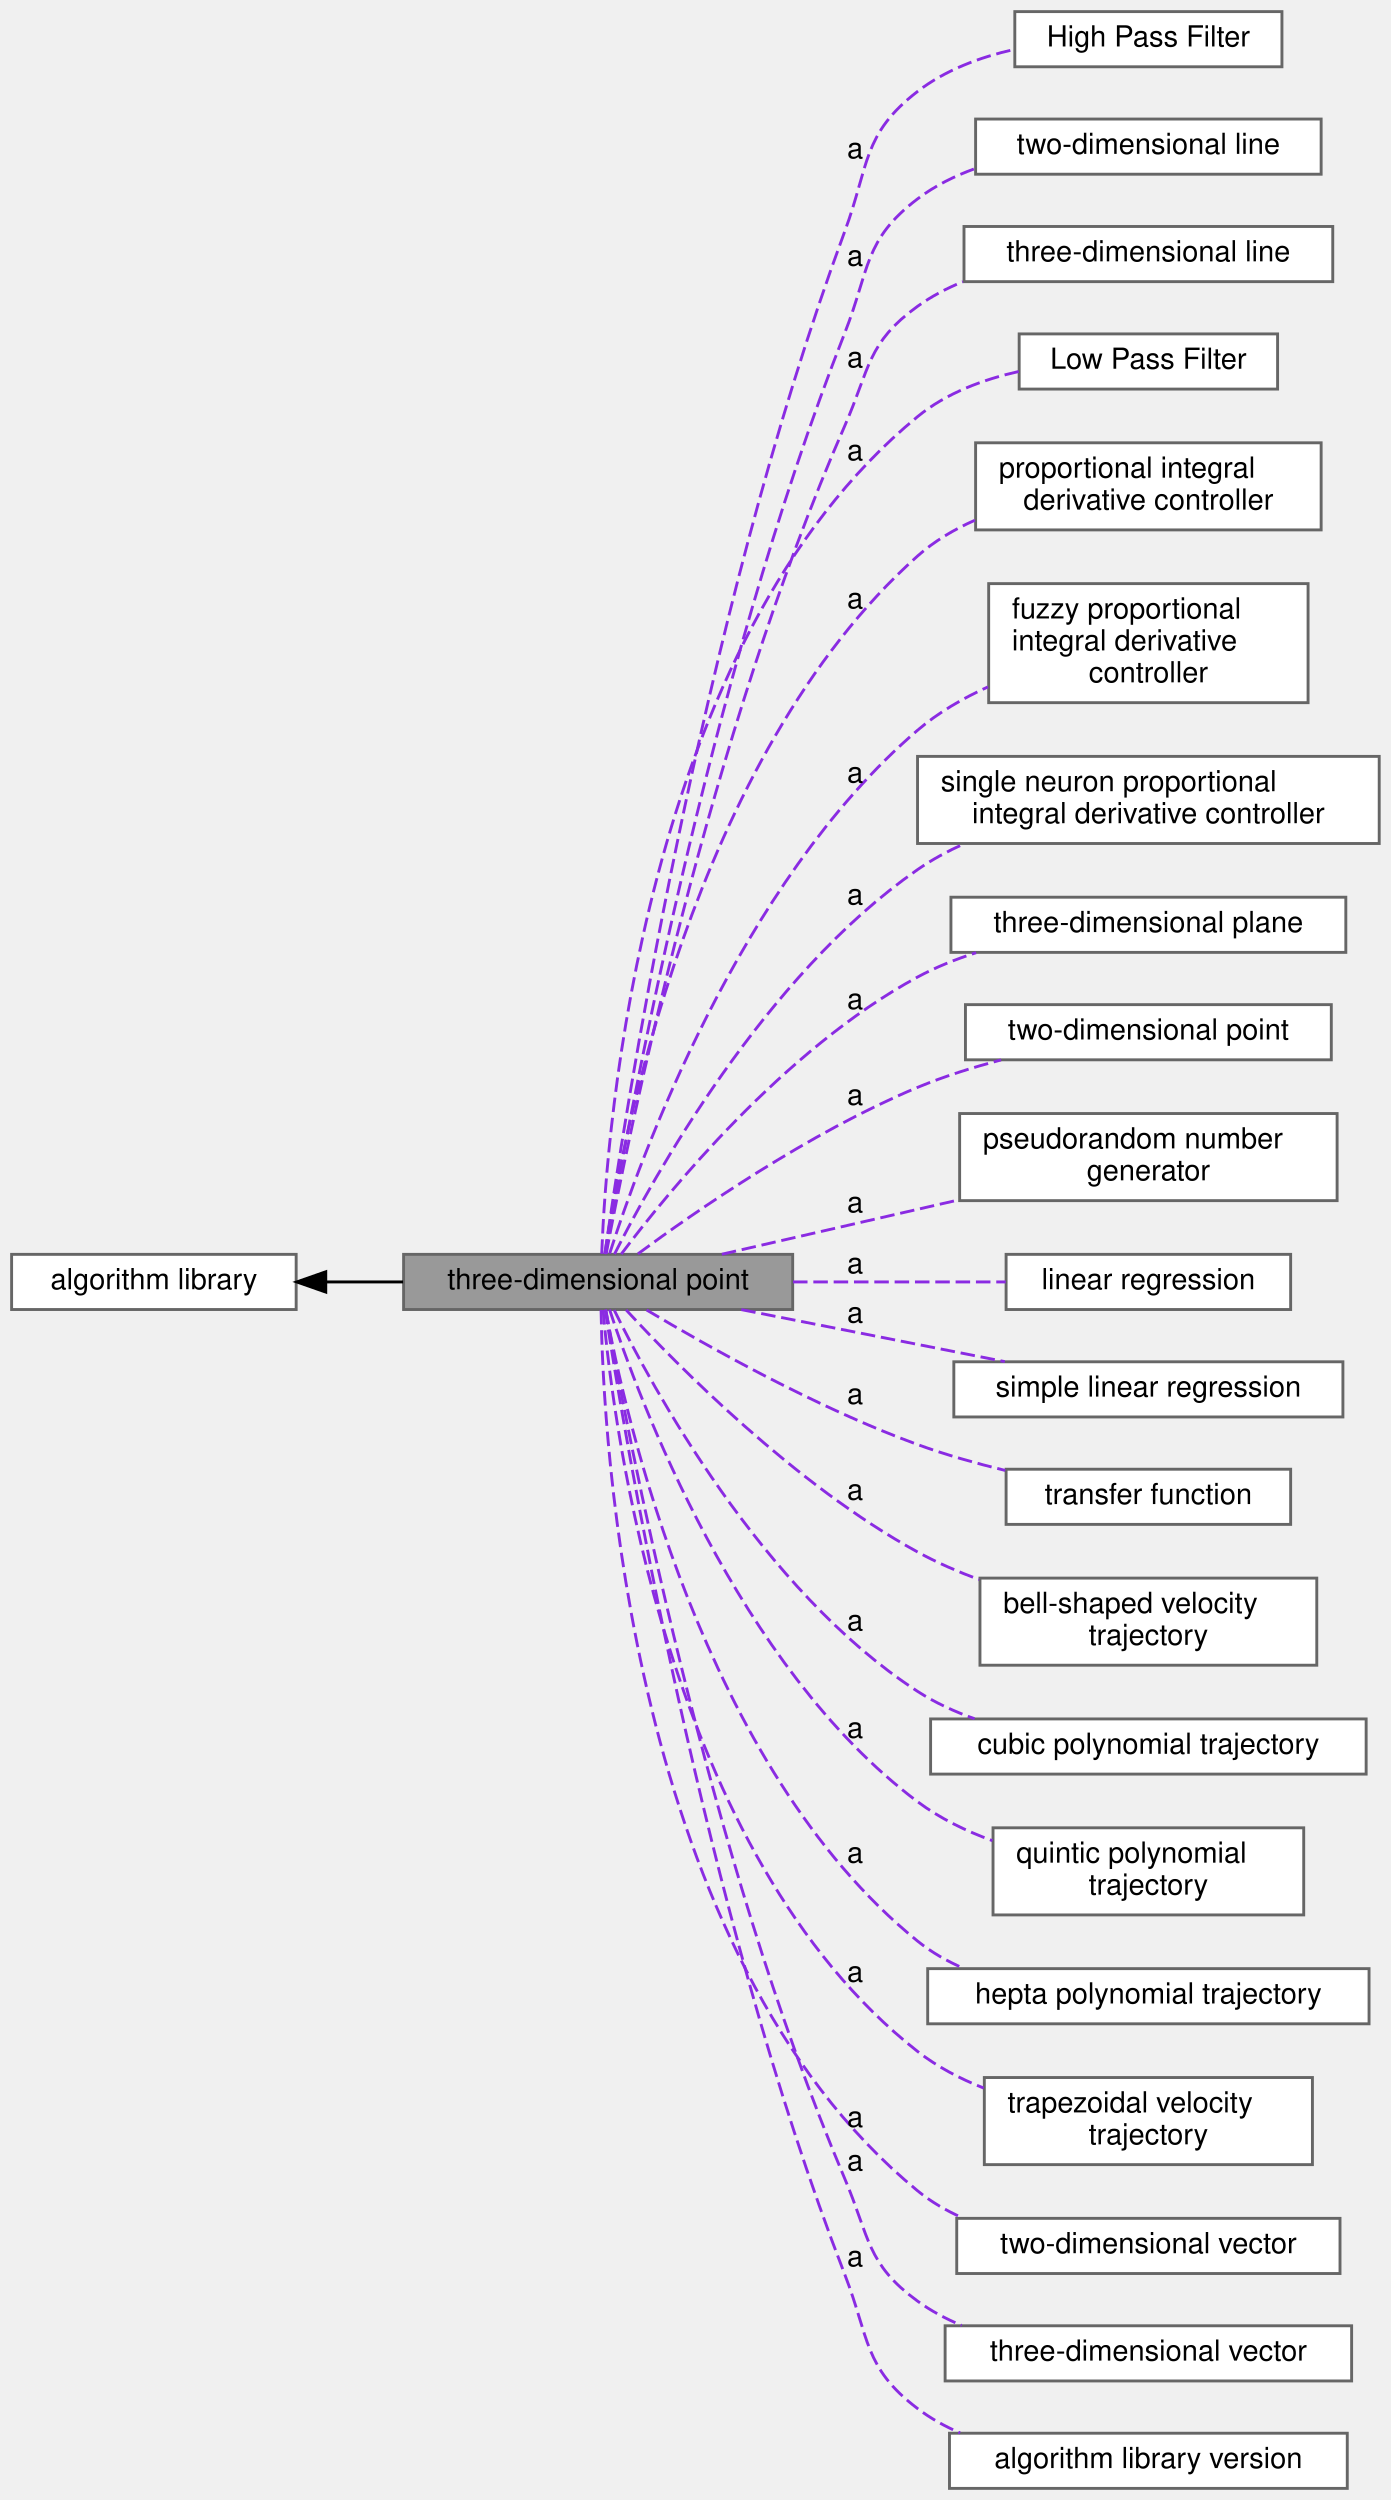
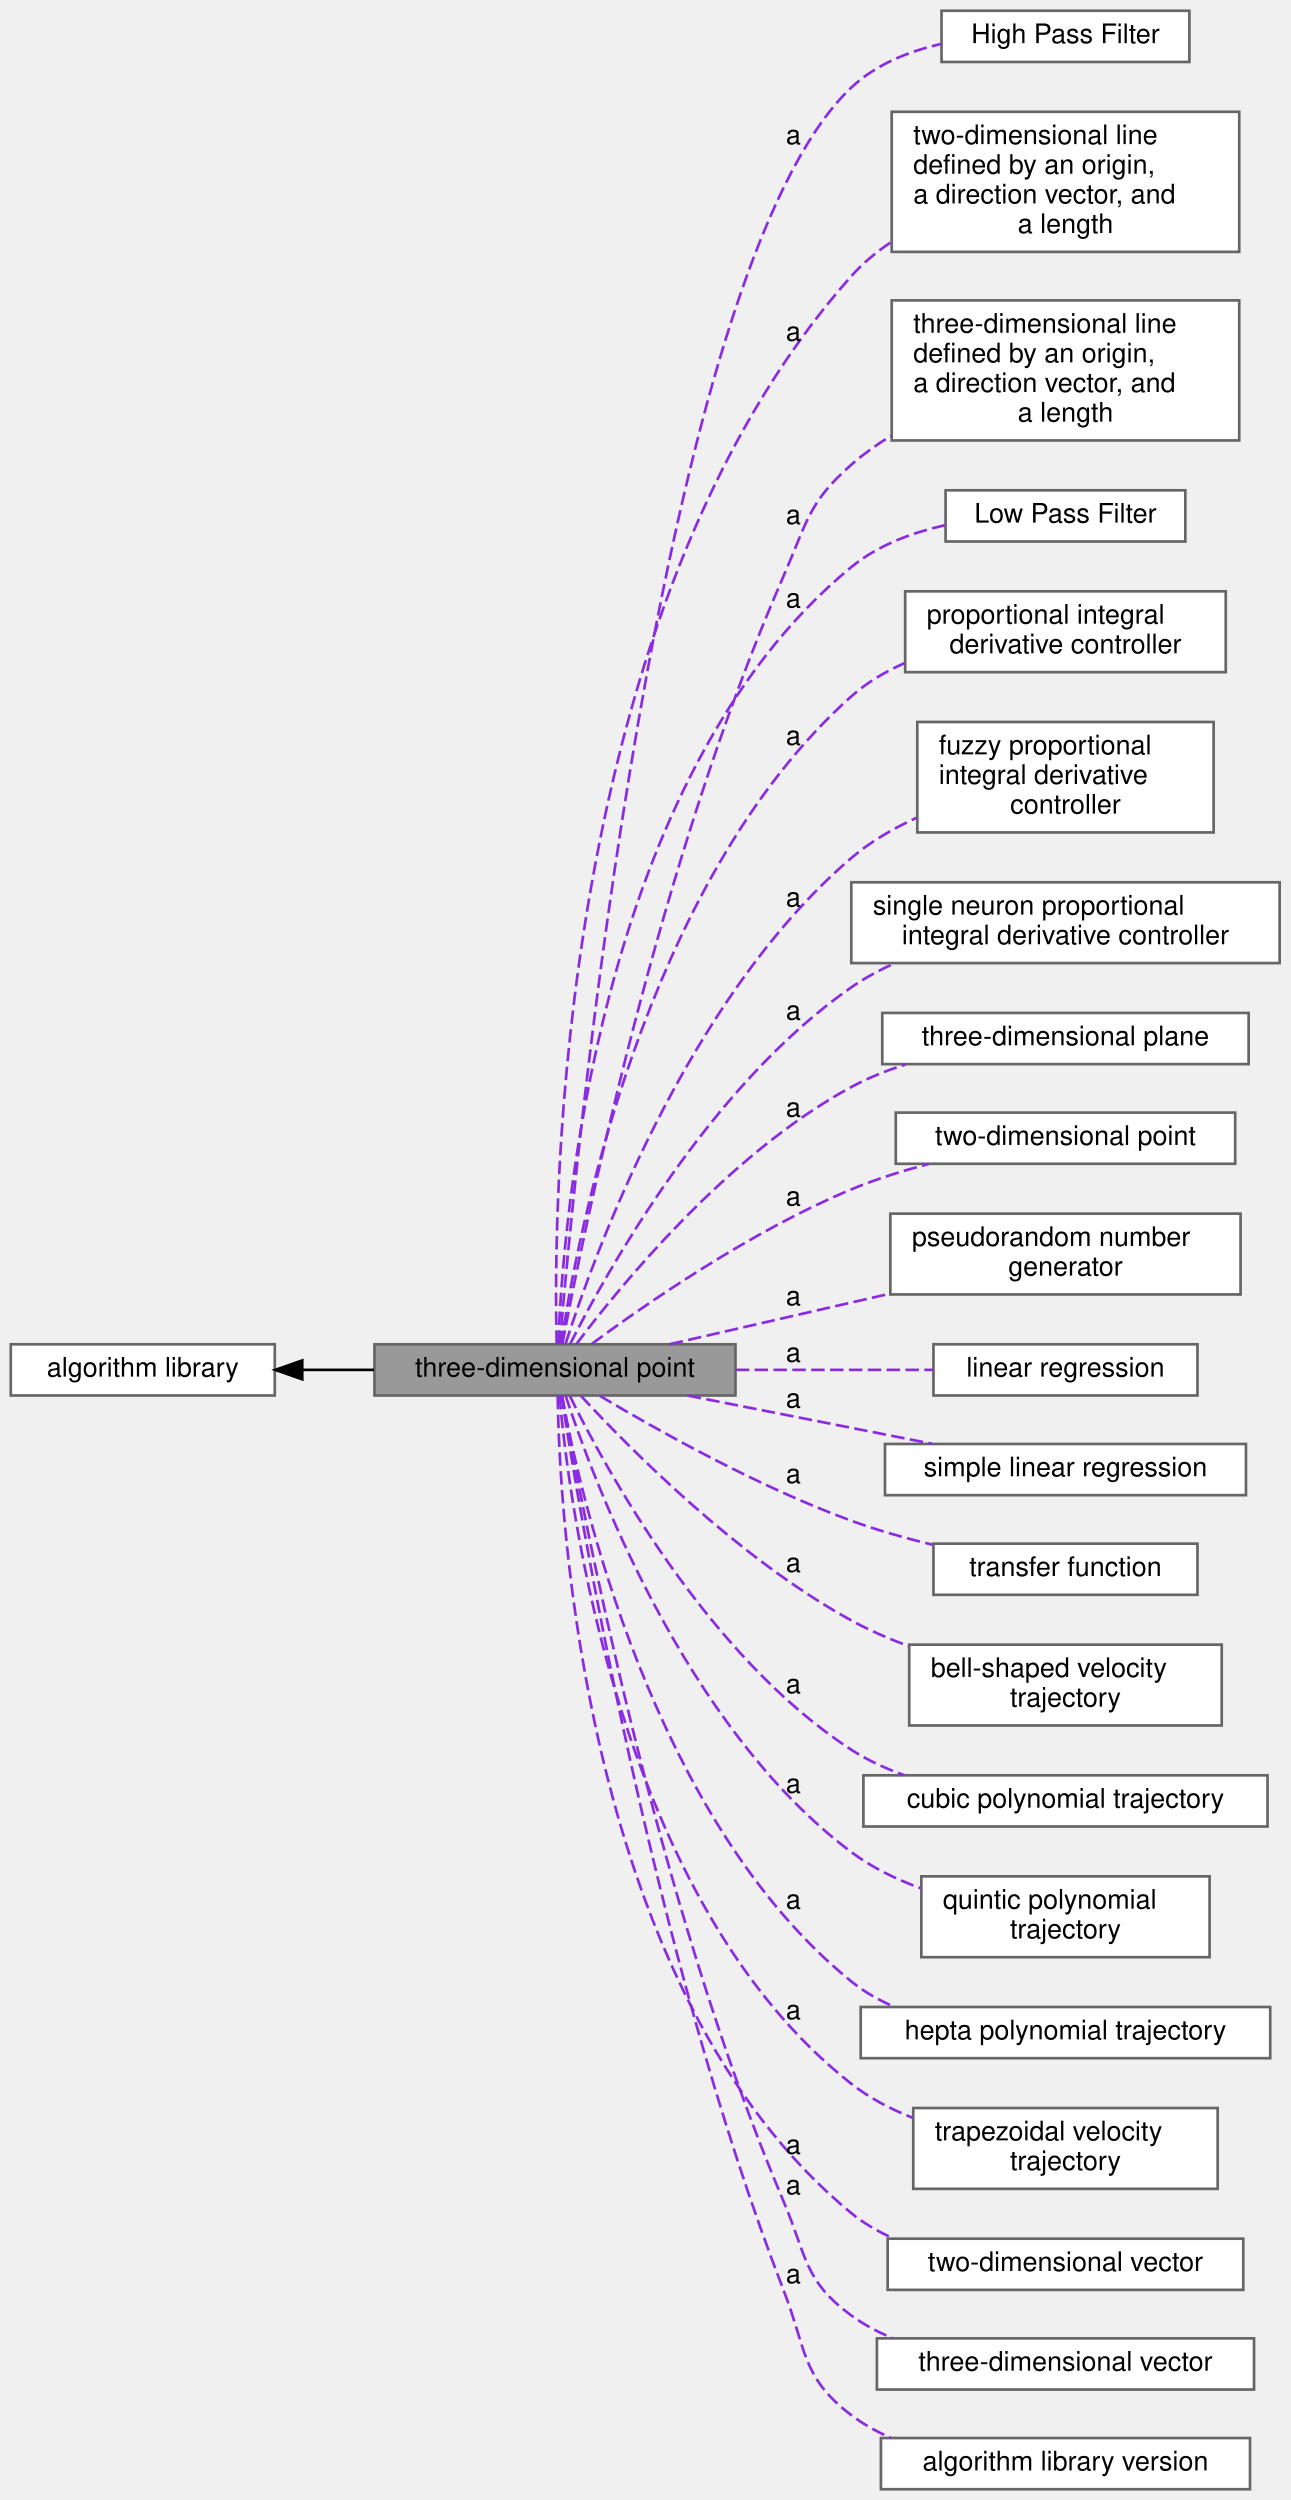
- <svg xmlns="http://www.w3.org/2000/svg" xmlns:xlink="http://www.w3.org/1999/xlink" width="479pt" height="861pt" viewBox="0.00 0.00 479.00 861.00">
-   <g id="graph0" class="graph" transform="scale(1 1) rotate(0) translate(4 857)">
+ <svg xmlns="http://www.w3.org/2000/svg" xmlns:xlink="http://www.w3.org/1999/xlink" width="479pt" height="928pt" viewBox="0.00 0.00 479.00 928.00">
+   <g id="graph0" class="graph" transform="scale(1 1) rotate(0) translate(4 924)">
    <g id="Node000003" class="node">
      <g id="a_Node000003">
        <a xlink:href="../../d5/d49/group__a__hpf.html" target="_top" xlink:title=" ">
-           <polygon fill="white" stroke="#666666" points="437.5,-853 345.5,-853 345.5,-834 437.5,-834 437.5,-853" />
-           <text text-anchor="middle" x="391.5" y="-841" font-family="Helvetica,sans-Serif" font-size="10.00">High Pass Filter</text>
+           <polygon fill="white" stroke="#666666" points="437.5,-920 345.5,-920 345.5,-901 437.5,-901 437.5,-920" />
+           <text text-anchor="middle" x="391.5" y="-908" font-family="Helvetica,sans-Serif" font-size="10.00">High Pass Filter</text>
        </a>
      </g>
    </g>
    <g id="Node000004" class="node">
      <g id="a_Node000004">
        <a xlink:href="../../dd/d35/group__a__line2.html" target="_top" xlink:title=" ">
-           <polygon fill="white" stroke="#666666" points="451,-816 332,-816 332,-797 451,-797 451,-816" />
-           <text text-anchor="middle" x="391.5" y="-804" font-family="Helvetica,sans-Serif" font-size="10.00">two-dimensional line</text>
+           <polygon fill="white" stroke="#666666" points="456,-882.5 327,-882.5 327,-830.5 456,-830.5 456,-882.5" />
+           <text text-anchor="start" x="335" y="-870.5" font-family="Helvetica,sans-Serif" font-size="10.00">two-dimensional line</text>
+           <text text-anchor="start" x="335" y="-859.5" font-family="Helvetica,sans-Serif" font-size="10.00"> defined by an origin,</text>
+           <text text-anchor="start" x="335" y="-848.5" font-family="Helvetica,sans-Serif" font-size="10.00"> a direction vector, and</text>
+           <text text-anchor="middle" x="391.5" y="-837.5" font-family="Helvetica,sans-Serif" font-size="10.00"> a length</text>
        </a>
      </g>
    </g>
    <g id="Node000005" class="node">
      <g id="a_Node000005">
        <a xlink:href="../../d8/ddb/group__a__line3.html" target="_top" xlink:title=" ">
-           <polygon fill="white" stroke="#666666" points="455,-779 328,-779 328,-760 455,-760 455,-779" />
-           <text text-anchor="middle" x="391.5" y="-767" font-family="Helvetica,sans-Serif" font-size="10.00">three-dimensional line</text>
+           <polygon fill="white" stroke="#666666" points="456,-812.5 327,-812.5 327,-760.5 456,-760.5 456,-812.5" />
+           <text text-anchor="start" x="335" y="-800.5" font-family="Helvetica,sans-Serif" font-size="10.00">three-dimensional line</text>
+           <text text-anchor="start" x="335" y="-789.5" font-family="Helvetica,sans-Serif" font-size="10.00"> defined by an origin,</text>
+           <text text-anchor="start" x="335" y="-778.5" font-family="Helvetica,sans-Serif" font-size="10.00"> a direction vector, and</text>
+           <text text-anchor="middle" x="391.5" y="-767.5" font-family="Helvetica,sans-Serif" font-size="10.00"> a length</text>
        </a>
      </g>
    </g>
    <g id="Node000006" class="node">
      <g id="a_Node000006">
        <a xlink:href="../../d0/dae/group__a__lpf.html" target="_top" xlink:title=" ">
          <polygon fill="white" stroke="#666666" points="436,-742 347,-742 347,-723 436,-723 436,-742" />
          <text text-anchor="middle" x="391.5" y="-730" font-family="Helvetica,sans-Serif" font-size="10.00">Low Pass Filter</text>
        </a>
      </g>
    </g>
    <g id="Node000007" class="node">
      <g id="a_Node000007">
        <a xlink:href="../../dd/d81/group__a__pid.html" target="_top" xlink:title=" ">
          <polygon fill="white" stroke="#666666" points="451,-704.5 332,-704.5 332,-674.5 451,-674.5 451,-704.5" />
          <text text-anchor="start" x="340" y="-692.5" font-family="Helvetica,sans-Serif" font-size="10.00">proportional integral</text>
          <text text-anchor="middle" x="391.5" y="-681.5" font-family="Helvetica,sans-Serif" font-size="10.00"> derivative controller</text>
        </a>
      </g>
    </g>
    <g id="Node000008" class="node">
      <g id="a_Node000008">
        <a xlink:href="../../d9/da5/group__a__pid__fuzzy.html" target="_top" xlink:title=" ">
          <polygon fill="white" stroke="#666666" points="446.5,-656 336.5,-656 336.5,-615 446.5,-615 446.5,-656" />
          <text text-anchor="start" x="344.5" y="-644" font-family="Helvetica,sans-Serif" font-size="10.00">fuzzy proportional</text>
          <text text-anchor="start" x="344.5" y="-633" font-family="Helvetica,sans-Serif" font-size="10.00"> integral derivative</text>
          <text text-anchor="middle" x="391.5" y="-622" font-family="Helvetica,sans-Serif" font-size="10.00"> controller</text>
        </a>
      </g>
    </g>
    <g id="Node000009" class="node">
      <g id="a_Node000009">
        <a xlink:href="../../d1/da2/group__a__pid__neuro.html" target="_top" xlink:title=" ">
          <polygon fill="white" stroke="#666666" points="471,-596.5 312,-596.5 312,-566.5 471,-566.5 471,-596.5" />
          <text text-anchor="start" x="320" y="-584.5" font-family="Helvetica,sans-Serif" font-size="10.00">single neuron proportional</text>
          <text text-anchor="middle" x="391.5" y="-573.5" font-family="Helvetica,sans-Serif" font-size="10.00"> integral derivative controller</text>
        </a>
      </g>
    </g>
    <g id="Node000010" class="node">
      <g id="a_Node000010">
        <a xlink:href="../../db/d44/group__a__plane.html" target="_top" xlink:title=" ">
          <polygon fill="white" stroke="#666666" points="459.5,-548 323.5,-548 323.5,-529 459.5,-529 459.5,-548" />
          <text text-anchor="middle" x="391.5" y="-536" font-family="Helvetica,sans-Serif" font-size="10.00">three-dimensional plane</text>
        </a>
      </g>
    </g>
    <g id="Node000011" class="node">
      <g id="a_Node000011">
        <a xlink:href="../../d2/d21/group__a__point2.html" target="_top" xlink:title=" ">
          <polygon fill="white" stroke="#666666" points="454.5,-511 328.5,-511 328.5,-492 454.5,-492 454.5,-511" />
          <text text-anchor="middle" x="391.5" y="-499" font-family="Helvetica,sans-Serif" font-size="10.00">two-dimensional point</text>
        </a>
      </g>
    </g>
    <g id="Node000001" class="node">
      <g id="a_Node000001">
        <a xlink:title=" ">
          <polygon fill="#999999" stroke="#666666" points="269,-425 135,-425 135,-406 269,-406 269,-425" />
          <text text-anchor="middle" x="202" y="-413" font-family="Helvetica,sans-Serif" font-size="10.00">three-dimensional point</text>
        </a>
      </g>
    </g>
    <g id="edge2" class="edge">
-       <path fill="none" stroke="blueviolet" stroke-dasharray="5,2" d="M204.34,-425.27C210.4,-468.02 237.11,-642.55 287,-777.5 295.34,-800.06 292.97,-810.79 312,-825.5 321.51,-832.85 333.49,-837.3 345.21,-839.96" />
-       <text text-anchor="middle" x="290.5" y="-802.5" font-family="Helvetica,sans-Serif" font-size="10.00">a</text>
+       <path fill="none" stroke="blueviolet" stroke-dasharray="5,2" d="M203.77,-425.09C208.93,-486.46 240.3,-823.88 312,-891.5 321.08,-900.06 333.33,-904.97 345.46,-907.72" />
+       <text text-anchor="middle" x="290.5" y="-870.5" font-family="Helvetica,sans-Serif" font-size="10.00">a</text>
    </g>
    <g id="edge3" class="edge">
-       <path fill="none" stroke="blueviolet" stroke-dasharray="5,2" d="M204.58,-425.13C211.31,-465.13 239.49,-621.67 287,-742.5 295.51,-764.15 293.46,-774.43 312,-788.5 317.9,-792.98 324.73,-796.38 331.84,-798.95" />
-       <text text-anchor="middle" x="290.5" y="-765.5" font-family="Helvetica,sans-Serif" font-size="10.00">a</text>
+       <path fill="none" stroke="blueviolet" stroke-dasharray="5,2" d="M202.64,-425.18C201.35,-474.23 201.87,-697.73 312,-821.5 316.27,-826.29 321.31,-830.46 326.76,-834.09" />
+       <text text-anchor="middle" x="290.5" y="-797.5" font-family="Helvetica,sans-Serif" font-size="10.00">a</text>
    </g>
    <g id="edge4" class="edge">
-       <path fill="none" stroke="blueviolet" stroke-dasharray="5,2" d="M204.78,-425.25C211.88,-463.09 240.14,-603.42 287,-710.5 295.56,-730.05 294.68,-739.02 312,-751.5 316.76,-754.93 322.08,-757.72 327.63,-759.99" />
-       <text text-anchor="middle" x="290.5" y="-730.5" font-family="Helvetica,sans-Serif" font-size="10.00">a</text>
+       <path fill="none" stroke="blueviolet" stroke-dasharray="5,2" d="M204.78,-425.25C211.88,-463.09 240.14,-603.42 287,-710.5 295.56,-730.05 295.97,-737.41 312,-751.5 316.48,-755.44 321.48,-759.01 326.72,-762.21" />
+       <text text-anchor="middle" x="290.5" y="-729.5" font-family="Helvetica,sans-Serif" font-size="10.00">a</text>
    </g>
    <g id="edge5" class="edge">
      <path fill="none" stroke="blueviolet" stroke-dasharray="5,2" d="M203.23,-425.19C204.81,-467.28 217.05,-635.56 312,-713.5 321.86,-721.6 334.63,-726.34 347,-729.09" />
      <text text-anchor="middle" x="290.5" y="-698.5" font-family="Helvetica,sans-Serif" font-size="10.00">a</text>
    </g>
    <g id="edge6" class="edge">
      <path fill="none" stroke="blueviolet" stroke-dasharray="5,2" d="M204.28,-425.08C209.75,-461.98 234.43,-596.33 312,-665.5 317.74,-670.62 324.56,-674.65 331.73,-677.82" />
      <text text-anchor="middle" x="290.5" y="-647.5" font-family="Helvetica,sans-Serif" font-size="10.00">a</text>
    </g>
    <g id="edge7" class="edge">
      <path fill="none" stroke="blueviolet" stroke-dasharray="5,2" d="M205.98,-425.32C215.86,-456.28 250.44,-552.85 312,-605.5 319.1,-611.57 327.55,-616.48 336.24,-620.43" />
      <text text-anchor="middle" x="290.5" y="-587.5" font-family="Helvetica,sans-Serif" font-size="10.00">a</text>
    </g>
    <g id="edge8" class="edge">
      <path fill="none" stroke="blueviolet" stroke-dasharray="5,2" d="M207.64,-425.09C220.5,-450.62 259.14,-520.84 312,-557.5 316.92,-560.91 322.34,-563.85 327.96,-566.38" />
      <text text-anchor="middle" x="290.5" y="-545.5" font-family="Helvetica,sans-Serif" font-size="10.00">a</text>
    </g>
    <g id="edge9" class="edge">
      <path fill="none" stroke="blueviolet" stroke-dasharray="5,2" d="M209.97,-425.1C225.66,-445.97 266.01,-495.61 312,-520.5 318.27,-523.89 325.16,-526.65 332.17,-528.89" />
      <text text-anchor="middle" x="290.5" y="-509.5" font-family="Helvetica,sans-Serif" font-size="10.00">a</text>
    </g>
    <g id="edge10" class="edge">
      <path fill="none" stroke="blueviolet" stroke-dasharray="5,2" d="M215.7,-425.17C235.33,-439.66 274.68,-466.97 312,-482.5 321.06,-486.27 331.04,-489.4 340.75,-491.96" />
      <text text-anchor="middle" x="290.5" y="-476.5" font-family="Helvetica,sans-Serif" font-size="10.00">a</text>
    </g>
    <g id="Node000012" class="node">
      <g id="a_Node000012">
        <a xlink:href="../../d9/d8d/group__a__rand.html" target="_top" xlink:title=" ">
          <polygon fill="white" stroke="#666666" points="456.5,-473.5 326.5,-473.5 326.5,-443.5 456.5,-443.5 456.5,-473.5" />
          <text text-anchor="start" x="334.5" y="-461.5" font-family="Helvetica,sans-Serif" font-size="10.00">pseudorandom number</text>
          <text text-anchor="middle" x="391.5" y="-450.5" font-family="Helvetica,sans-Serif" font-size="10.00"> generator</text>
        </a>
      </g>
    </g>
    <g id="edge11" class="edge">
      <path fill="none" stroke="blueviolet" stroke-dasharray="5,2" d="M244.61,-425.04C268.56,-430.54 299.17,-437.56 326.16,-443.75" />
      <text text-anchor="middle" x="290.5" y="-439.5" font-family="Helvetica,sans-Serif" font-size="10.00">a</text>
    </g>
    <g id="Node000013" class="node">
      <g id="a_Node000013">
        <a xlink:href="../../d8/d67/group__a__regress__linear.html" target="_top" xlink:title=" ">
          <polygon fill="white" stroke="#666666" points="440.5,-425 342.5,-425 342.5,-406 440.5,-406 440.5,-425" />
          <text text-anchor="middle" x="391.5" y="-413" font-family="Helvetica,sans-Serif" font-size="10.00">linear regression</text>
        </a>
      </g>
    </g>
    <g id="edge12" class="edge">
      <path fill="none" stroke="blueviolet" stroke-dasharray="5,2" d="M269.11,-415.5C293.25,-415.5 320.08,-415.5 342.37,-415.5" />
      <text text-anchor="middle" x="290.5" y="-418.5" font-family="Helvetica,sans-Serif" font-size="10.00">a</text>
    </g>
    <g id="Node000014" class="node">
      <g id="a_Node000014">
        <a xlink:href="../../d9/ddc/group__a__regress__simple.html" target="_top" xlink:title=" ">
          <polygon fill="white" stroke="#666666" points="458.5,-388 324.5,-388 324.5,-369 458.5,-369 458.5,-388" />
          <text text-anchor="middle" x="391.5" y="-376" font-family="Helvetica,sans-Serif" font-size="10.00">simple linear regression</text>
        </a>
      </g>
    </g>
    <g id="edge13" class="edge">
      <path fill="none" stroke="blueviolet" stroke-dasharray="5,2" d="M251.29,-405.97C279.17,-400.47 314.14,-393.57 342.05,-388.06" />
      <text text-anchor="middle" x="290.5" y="-401.5" font-family="Helvetica,sans-Serif" font-size="10.00">a</text>
    </g>
    <g id="Node000015" class="node">
      <g id="a_Node000015">
        <a xlink:href="../../dd/dce/group__a__tf.html" target="_top" xlink:title=" ">
          <polygon fill="white" stroke="#666666" points="440.5,-351 342.5,-351 342.5,-332 440.5,-332 440.5,-351" />
          <text text-anchor="middle" x="391.5" y="-339" font-family="Helvetica,sans-Serif" font-size="10.00">transfer function</text>
        </a>
      </g>
    </g>
    <g id="edge14" class="edge">
      <path fill="none" stroke="blueviolet" stroke-dasharray="5,2" d="M218.68,-405.85C239.37,-393.5 277.23,-372.19 312,-359.5 321.59,-356 332.09,-353.03 342.21,-350.58" />
      <text text-anchor="middle" x="290.5" y="-373.5" font-family="Helvetica,sans-Serif" font-size="10.00">a</text>
    </g>
    <g id="Node000016" class="node">
      <g id="a_Node000016">
        <a xlink:href="../../d1/d83/group__a__trajbell.html" target="_top" xlink:title=" ">
          <polygon fill="white" stroke="#666666" points="449.5,-313.5 333.5,-313.5 333.5,-283.5 449.5,-283.5 449.5,-313.5" />
          <text text-anchor="start" x="341.5" y="-301.5" font-family="Helvetica,sans-Serif" font-size="10.00">bell-shaped velocity</text>
          <text text-anchor="middle" x="391.5" y="-290.5" font-family="Helvetica,sans-Serif" font-size="10.00"> trajectory</text>
        </a>
      </g>
    </g>
    <g id="edge15" class="edge">
      <path fill="none" stroke="blueviolet" stroke-dasharray="5,2" d="M211.64,-405.86C228.91,-387.15 269.68,-345.7 312,-322.5 318.62,-318.87 325.87,-315.71 333.19,-312.99" />
      <text text-anchor="middle" x="290.5" y="-340.5" font-family="Helvetica,sans-Serif" font-size="10.00">a</text>
    </g>
    <g id="Node000017" class="node">
      <g id="a_Node000017">
        <a xlink:href="../../d3/d60/group__a__trajpoly3.html" target="_top" xlink:title=" ">
          <polygon fill="white" stroke="#666666" points="466.5,-265 316.5,-265 316.5,-246 466.5,-246 466.5,-265" />
          <text text-anchor="middle" x="391.5" y="-253" font-family="Helvetica,sans-Serif" font-size="10.00">cubic polynomial trajectory</text>
        </a>
      </g>
    </g>
    <g id="edge16" class="edge">
      <path fill="none" stroke="blueviolet" stroke-dasharray="5,2" d="M207.54,-405.81C220.16,-380.02 258.25,-309.34 312,-274.5 318,-270.61 324.73,-267.52 331.65,-265.06" />
      <text text-anchor="middle" x="290.5" y="-295.5" font-family="Helvetica,sans-Serif" font-size="10.00">a</text>
    </g>
    <g id="Node000018" class="node">
      <g id="a_Node000018">
        <a xlink:href="../../d6/dfe/group__a__trajpoly5.html" target="_top" xlink:title=" ">
          <polygon fill="white" stroke="#666666" points="445,-227.5 338,-227.5 338,-197.5 445,-197.5 445,-227.5" />
          <text text-anchor="start" x="346" y="-215.5" font-family="Helvetica,sans-Serif" font-size="10.00">quintic polynomial</text>
          <text text-anchor="middle" x="391.5" y="-204.5" font-family="Helvetica,sans-Serif" font-size="10.00"> trajectory</text>
        </a>
      </g>
    </g>
    <g id="edge17" class="edge">
      <path fill="none" stroke="blueviolet" stroke-dasharray="5,2" d="M205.94,-405.98C215.7,-376.02 249.97,-282.96 312,-236.5 319.64,-230.78 328.66,-226.4 337.81,-223.07" />
      <text text-anchor="middle" x="290.5" y="-258.5" font-family="Helvetica,sans-Serif" font-size="10.00">a</text>
    </g>
    <g id="Node000019" class="node">
      <g id="a_Node000019">
        <a xlink:href="../../df/d82/group__a__trajpoly7.html" target="_top" xlink:title=" ">
          <polygon fill="white" stroke="#666666" points="467.5,-179 315.5,-179 315.5,-160 467.5,-160 467.5,-179" />
          <text text-anchor="middle" x="391.5" y="-167" font-family="Helvetica,sans-Serif" font-size="10.00">hepta polynomial trajectory</text>
        </a>
      </g>
    </g>
    <g id="edge18" class="edge">
      <path fill="none" stroke="blueviolet" stroke-dasharray="5,2" d="M204.59,-405.94C210.96,-370.9 237.9,-248.43 312,-188.5 316.8,-184.62 322.26,-181.51 328.03,-179.03" />
      <text text-anchor="middle" x="290.5" y="-215.5" font-family="Helvetica,sans-Serif" font-size="10.00">a</text>
    </g>
    <g id="Node000020" class="node">
      <g id="a_Node000020">
        <a xlink:href="../../d7/d75/group__a__trajtrap.html" target="_top" xlink:title=" ">
          <polygon fill="white" stroke="#666666" points="448,-141.5 335,-141.5 335,-111.5 448,-111.5 448,-141.5" />
          <text text-anchor="start" x="343" y="-129.5" font-family="Helvetica,sans-Serif" font-size="10.00">trapezoidal velocity</text>
          <text text-anchor="middle" x="391.5" y="-118.5" font-family="Helvetica,sans-Serif" font-size="10.00"> trajectory</text>
        </a>
      </g>
    </g>
    <g id="edge19" class="edge">
      <path fill="none" stroke="blueviolet" stroke-dasharray="5,2" d="M203.7,-405.8C207.12,-366.55 225.51,-218.37 312,-150.5 318.73,-145.22 326.61,-141.1 334.75,-137.88" />
      <text text-anchor="middle" x="290.5" y="-174.5" font-family="Helvetica,sans-Serif" font-size="10.00">a</text>
    </g>
    <g id="Node000021" class="node">
      <g id="a_Node000021">
        <a xlink:href="../../d6/d5a/group__a__vector2.html" target="_top" xlink:title=" ">
          <polygon fill="white" stroke="#666666" points="457.5,-93 325.5,-93 325.5,-74 457.5,-74 457.5,-93" />
          <text text-anchor="middle" x="391.5" y="-81" font-family="Helvetica,sans-Serif" font-size="10.00">two-dimensional vector</text>
        </a>
      </g>
    </g>
    <g id="edge20" class="edge">
      <path fill="none" stroke="blueviolet" stroke-dasharray="5,2" d="M203.01,-405.88C203.64,-362.59 212.38,-184.28 312,-102.5 316.66,-98.67 321.97,-95.6 327.58,-93.13" />
      <text text-anchor="middle" x="290.5" y="-124.5" font-family="Helvetica,sans-Serif" font-size="10.00">a</text>
    </g>
    <g id="Node000022" class="node">
      <g id="a_Node000022">
        <a xlink:href="../../d5/db6/group__a__vector3.html" target="_top" xlink:title=" ">
          <polygon fill="white" stroke="#666666" points="461.5,-56 321.5,-56 321.5,-37 461.5,-37 461.5,-56" />
          <text text-anchor="middle" x="391.5" y="-44" font-family="Helvetica,sans-Serif" font-size="10.00">three-dimensional vector</text>
        </a>
      </g>
    </g>
    <g id="edge21" class="edge">
      <path fill="none" stroke="blueviolet" stroke-dasharray="5,2" d="M204.64,-405.83C211.41,-367.04 239.13,-219.35 287,-106.5 295.48,-86.5 294.44,-77.29 312,-64.5 316.63,-61.12 321.8,-58.37 327.2,-56.12" />
      <text text-anchor="middle" x="290.5" y="-109.5" font-family="Helvetica,sans-Serif" font-size="10.00">a</text>
    </g>
    <g id="Node000023" class="node">
      <g id="a_Node000023">
        <a xlink:href="../../d2/d6c/group__a__version.html" target="_top" xlink:title=" ">
          <polygon fill="white" stroke="#666666" points="460,-19 323,-19 323,0 460,0 460,-19" />
          <text text-anchor="middle" x="391.5" y="-7" font-family="Helvetica,sans-Serif" font-size="10.00">algorithm library version</text>
        </a>
      </g>
    </g>
    <g id="edge22" class="edge">
      <path fill="none" stroke="blueviolet" stroke-dasharray="5,2" d="M204.42,-405.98C210.69,-365.05 237.89,-200.36 287,-73.5 295.4,-51.8 293.46,-41.57 312,-27.5 316.46,-24.12 321.43,-21.35 326.67,-19.1" />
      <text text-anchor="middle" x="290.5" y="-76.5" font-family="Helvetica,sans-Serif" font-size="10.00">a</text>
    </g>
    <g id="Node000002" class="node">
      <g id="a_Node000002">
        <a xlink:href="../../d2/d6b/group__liba.html" target="_top" xlink:title=" ">
          <polygon fill="white" stroke="#666666" points="98,-425 0,-425 0,-406 98,-406 98,-425" />
          <text text-anchor="middle" x="49" y="-413" font-family="Helvetica,sans-Serif" font-size="10.00">algorithm library</text>
        </a>
      </g>
    </g>
    <g id="edge1" class="edge">
      <path fill="none" stroke="black" d="M108.23,-415.5C116.94,-415.5 125.96,-415.5 134.82,-415.5" />
      <polygon fill="black" stroke="black" points="108.19,-412 98.19,-415.5 108.19,-419 108.19,-412" />
    </g>
  </g>
</svg>
